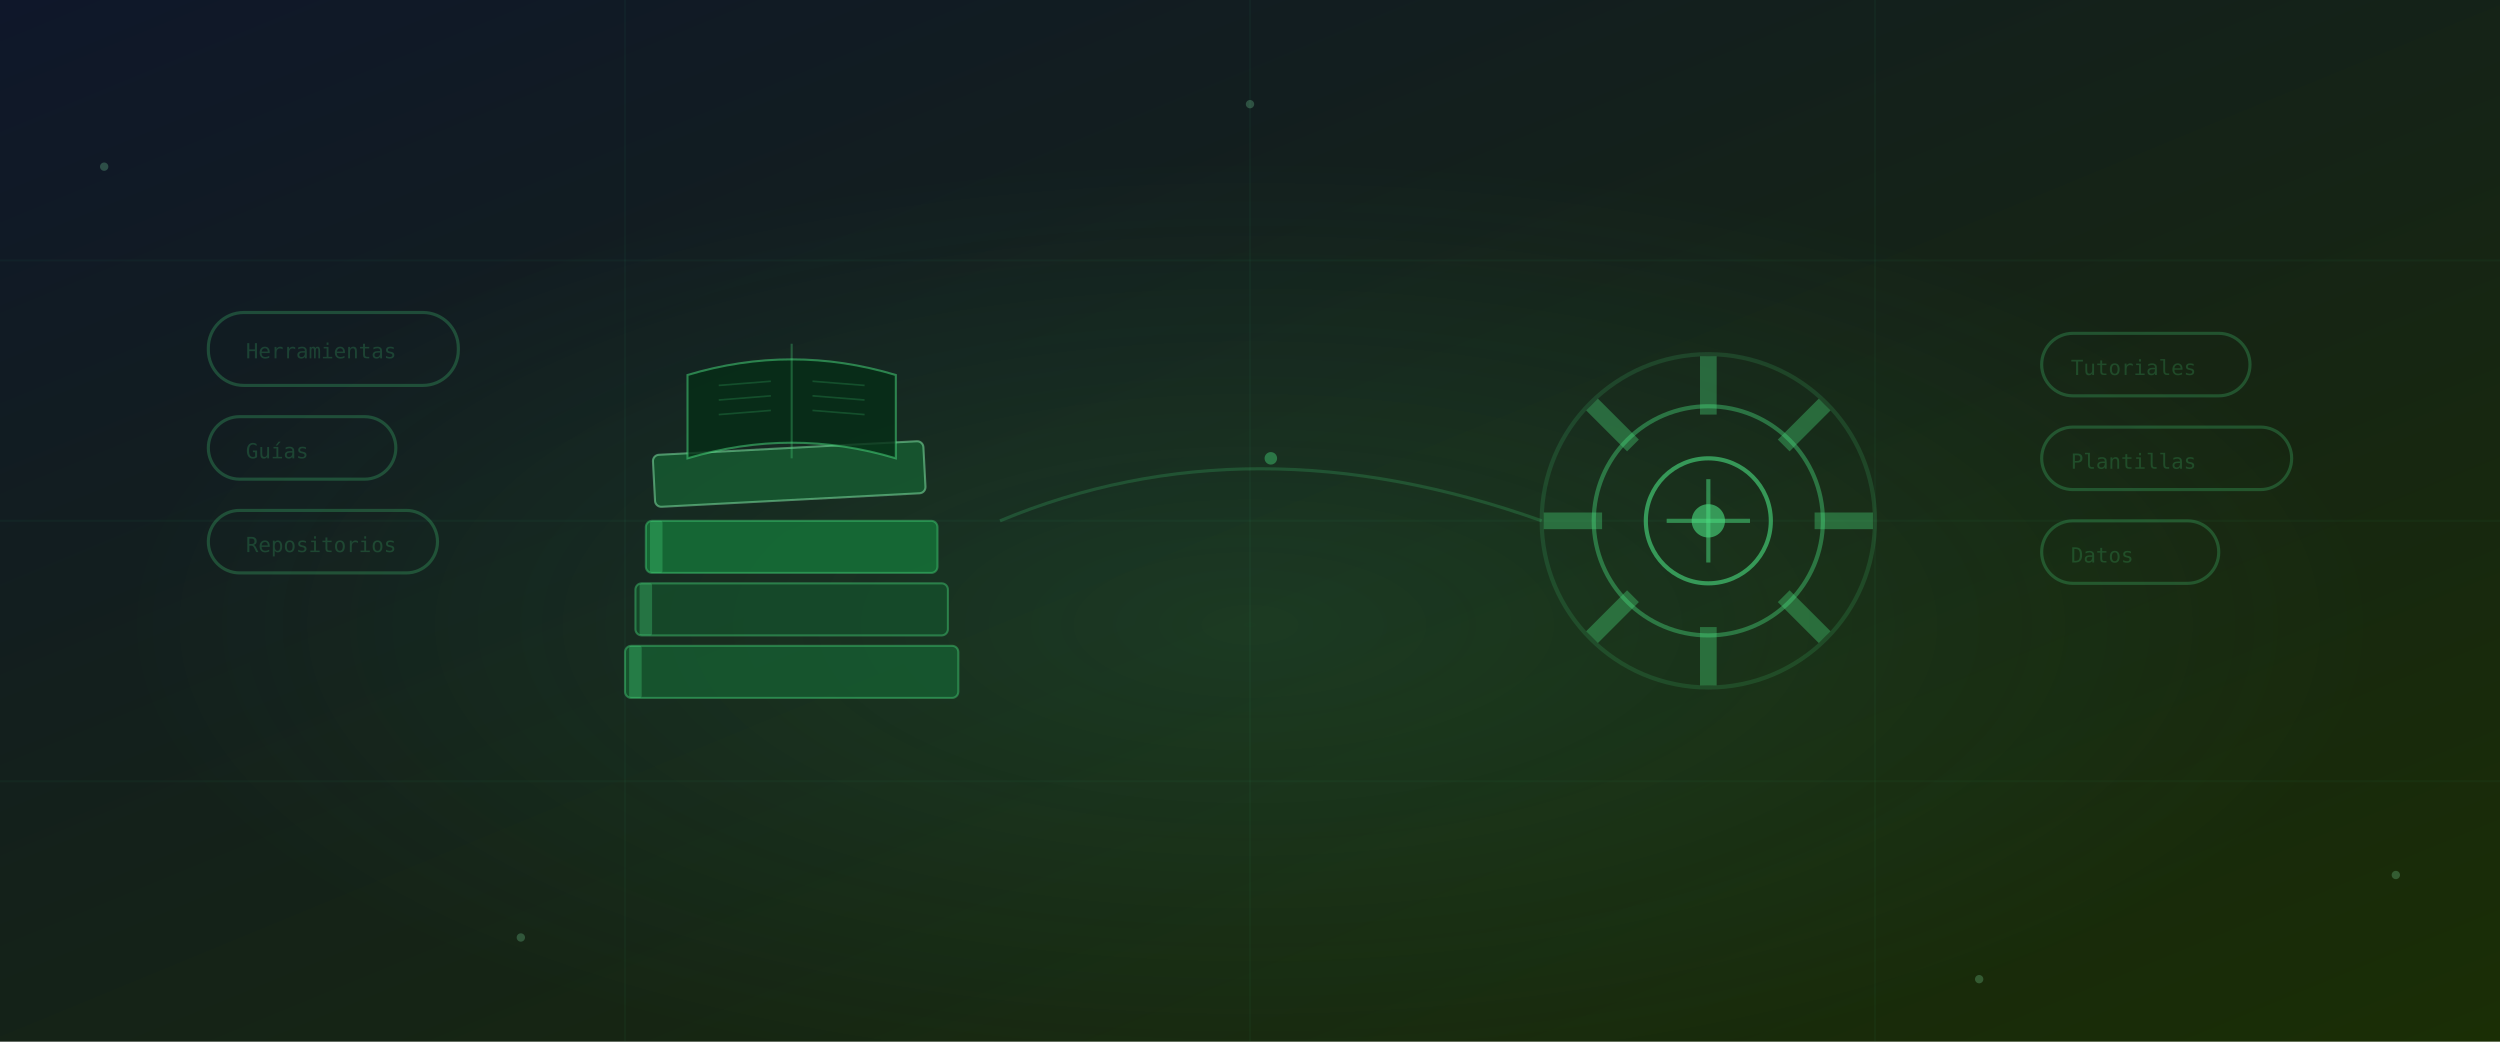
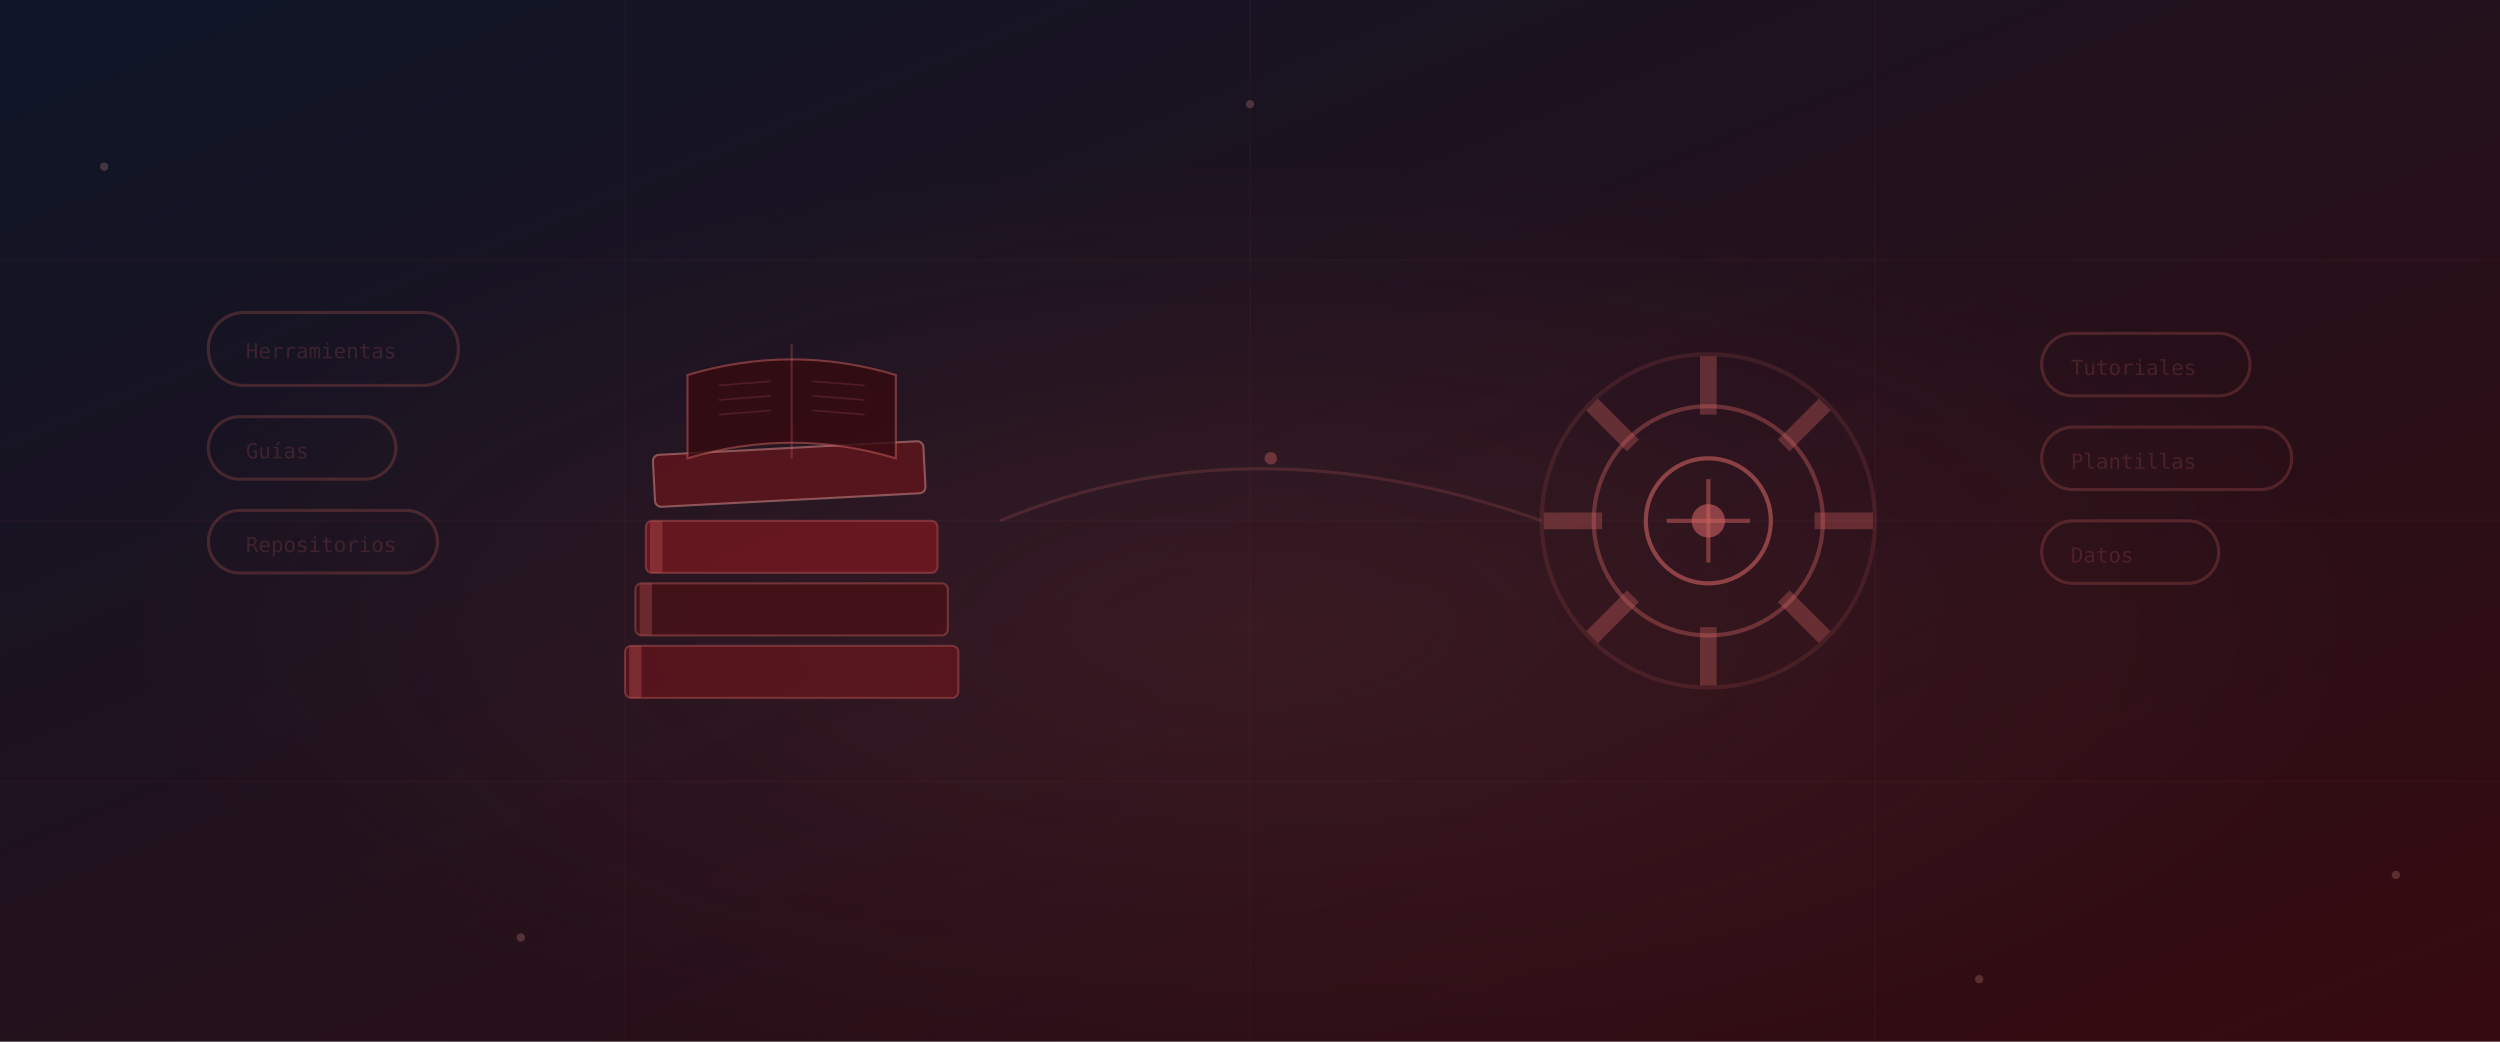
<svg xmlns="http://www.w3.org/2000/svg" viewBox="0 0 1200 500">
  <defs>
    <linearGradient id="bg" x1="0%" y1="0%" x2="100%" y2="100%">
-       <stop offset="0%" stop-color="#0f172a" />
-       <stop offset="100%" stop-color="#1a2e05" />
+       <stop offset="0%" stop-color="#0e1628" />
+       <stop offset="100%" stop-color="#360b0f" />
    </linearGradient>
    <radialGradient id="glow" cx="50%" cy="60%" r="45%">
-       <stop offset="0%" stop-color="#4ade80" stop-opacity="0.12" />
-       <stop offset="100%" stop-color="#4ade80" stop-opacity="0" />
+       <stop offset="0%" stop-color="#cc615f" stop-opacity="0.12" />
+       <stop offset="100%" stop-color="#cc615f" stop-opacity="0" />
    </radialGradient>
  </defs>
  <rect width="1200" height="500" fill="url(#bg)" />
  <rect width="1200" height="500" fill="url(#glow)" />
-   <g stroke="#4ade80" stroke-opacity="0.04" stroke-width="1">
+   <g stroke="#cc615f" stroke-opacity="0.04" stroke-width="1">
    <line x1="0" y1="125" x2="1200" y2="125" />
    <line x1="0" y1="250" x2="1200" y2="250" />
    <line x1="0" y1="375" x2="1200" y2="375" />
    <line x1="300" y1="0" x2="300" y2="500" />
    <line x1="600" y1="0" x2="600" y2="500" />
    <line x1="900" y1="0" x2="900" y2="500" />
  </g>
  <g transform="translate(380,250)">
-     <rect x="-80" y="60" width="160" height="25" rx="3" fill="#166534" fill-opacity="0.7" stroke="#4ade80" stroke-opacity="0.4" stroke-width="1" />
-     <rect x="-78" y="60" width="6" height="25" rx="1" fill="#4ade80" fill-opacity="0.3" />
-     <rect x="-75" y="30" width="150" height="25" rx="3" fill="#14532d" fill-opacity="0.7" stroke="#4ade80" stroke-opacity="0.4" stroke-width="1" />
-     <rect x="-73" y="30" width="6" height="25" rx="1" fill="#4ade80" fill-opacity="0.3" />
-     <rect x="-70" y="0" width="140" height="25" rx="3" fill="#15803d" fill-opacity="0.7" stroke="#4ade80" stroke-opacity="0.4" stroke-width="1" />
-     <rect x="-68" y="0" width="6" height="25" rx="1" fill="#4ade80" fill-opacity="0.3" />
-     <rect x="-65" y="-35" width="130" height="25" rx="3" fill="#166534" fill-opacity="0.7" stroke="#86efac" stroke-opacity="0.5" stroke-width="1" transform="rotate(-3)" />
+     <rect x="-80" y="60" width="160" height="25" rx="3" fill="#68151c" fill-opacity="0.7" stroke="#cc615f" stroke-opacity="0.4" stroke-width="1" />
+     <rect x="-78" y="60" width="6" height="25" rx="1" fill="#cc615f" fill-opacity="0.3" />
+     <rect x="-75" y="30" width="150" height="25" rx="3" fill="#4c1015" fill-opacity="0.7" stroke="#cc615f" stroke-opacity="0.4" stroke-width="1" />
+     <rect x="-73" y="30" width="6" height="25" rx="1" fill="#cc615f" fill-opacity="0.3" />
+     <rect x="-70" y="0" width="140" height="25" rx="3" fill="#7f1820" fill-opacity="0.7" stroke="#cc615f" stroke-opacity="0.4" stroke-width="1" />
+     <rect x="-68" y="0" width="6" height="25" rx="1" fill="#cc615f" fill-opacity="0.3" />
+     <rect x="-65" y="-35" width="130" height="25" rx="3" fill="#68151c" fill-opacity="0.7" stroke="#df9591" stroke-opacity="0.5" stroke-width="1" transform="rotate(-3)" />
    <g transform="translate(0,-70)">
-       <path d="M -50,0 Q 0,-15 50,0 L 50,40 Q 0,25 -50,40 Z" fill="#052e16" fill-opacity="0.8" stroke="#4ade80" stroke-opacity="0.5" stroke-width="1" />
-       <line x1="0" y1="-15" x2="0" y2="40" stroke="#4ade80" stroke-opacity="0.3" stroke-width="1" />
-       <g stroke="#4ade80" stroke-opacity="0.2" stroke-width="0.8">
+       <path d="M -50,0 Q 0,-15 50,0 L 50,40 Q 0,25 -50,40 Z" fill="#360b0f" fill-opacity="0.8" stroke="#cc615f" stroke-opacity="0.5" stroke-width="1" />
+       <line x1="0" y1="-15" x2="0" y2="40" stroke="#cc615f" stroke-opacity="0.3" stroke-width="1" />
+       <g stroke="#cc615f" stroke-opacity="0.2" stroke-width="0.8">
        <line x1="-35" y1="5" x2="-10" y2="3" />
        <line x1="-35" y1="12" x2="-10" y2="10" />
        <line x1="-35" y1="19" x2="-10" y2="17" />
        <line x1="10" y1="3" x2="35" y2="5" />
        <line x1="10" y1="10" x2="35" y2="12" />
        <line x1="10" y1="17" x2="35" y2="19" />
      </g>
    </g>
  </g>
-   <g transform="translate(820,250)" fill="none" stroke="#4ade80" stroke-opacity="0.4" stroke-width="2">
+   <g transform="translate(820,250)" fill="none" stroke="#cc615f" stroke-opacity="0.4" stroke-width="2">
    <circle r="80" stroke-opacity="0.15" />
    <circle r="55" />
    <circle r="30" stroke-opacity="0.6" />
    <g stroke-opacity="0.35" stroke-width="8" stroke-linecap="square">
      <line x1="0" y1="-55" x2="0" y2="-75" />
      <line x1="0" y1="55" x2="0" y2="75" />
      <line x1="-55" y1="0" x2="-75" y2="0" />
      <line x1="55" y1="0" x2="75" y2="0" />
      <line x1="-39" y1="-39" x2="-53" y2="-53" />
      <line x1="39" y1="-39" x2="53" y2="-53" />
      <line x1="-39" y1="39" x2="-53" y2="53" />
      <line x1="39" y1="39" x2="53" y2="53" />
    </g>
-     <circle r="8" fill="#4ade80" fill-opacity="0.6" stroke="none" />
+     <circle r="8" fill="#cc615f" fill-opacity="0.6" stroke="none" />
    <line x1="-20" y1="0" x2="20" y2="0" stroke-opacity="0.5" />
    <line x1="0" y1="-20" x2="0" y2="20" stroke-opacity="0.5" />
  </g>
-   <g stroke="#4ade80" stroke-opacity="0.2" stroke-width="1.5" fill="none">
+   <g stroke="#cc615f" stroke-opacity="0.2" stroke-width="1.5" fill="none">
    <path d="M 480,250 Q 600,200 740,250" />
  </g>
-   <circle cx="610" cy="220" r="3" fill="#4ade80" fill-opacity="0.4" />
-   <g fill="none" stroke="#4ade80" stroke-opacity="0.25" stroke-width="1.5">
+   <circle cx="610" cy="220" r="3" fill="#cc615f" fill-opacity="0.4" />
+   <g fill="none" stroke="#cc615f" stroke-opacity="0.25" stroke-width="1.5">
    <rect x="100" y="150" width="120" height="35" rx="17" />
    <rect x="100" y="200" width="90" height="30" rx="15" />
    <rect x="100" y="245" width="110" height="30" rx="15" />
    <rect x="980" y="160" width="100" height="30" rx="15" />
    <rect x="980" y="205" width="120" height="30" rx="15" />
    <rect x="980" y="250" width="85" height="30" rx="15" />
  </g>
-   <g fill="#4ade80" fill-opacity="0.2" font-family="monospace" font-size="10">
+   <g fill="#cc615f" fill-opacity="0.2" font-family="monospace" font-size="10">
    <text x="118" y="172">Herramientas</text>
    <text x="118" y="220">Guías</text>
    <text x="118" y="265">Repositorios</text>
    <text x="994" y="180">Tutoriales</text>
    <text x="994" y="225">Plantillas</text>
    <text x="994" y="270">Datos</text>
  </g>
-   <g fill="#86efac" fill-opacity="0.25">
+   <g fill="#df9591" fill-opacity="0.25">
    <circle cx="50" cy="80" r="2" />
    <circle cx="600" cy="50" r="2" />
    <circle cx="1150" cy="420" r="2" />
    <circle cx="250" cy="450" r="2" />
    <circle cx="950" cy="470" r="2" />
  </g>
</svg>
